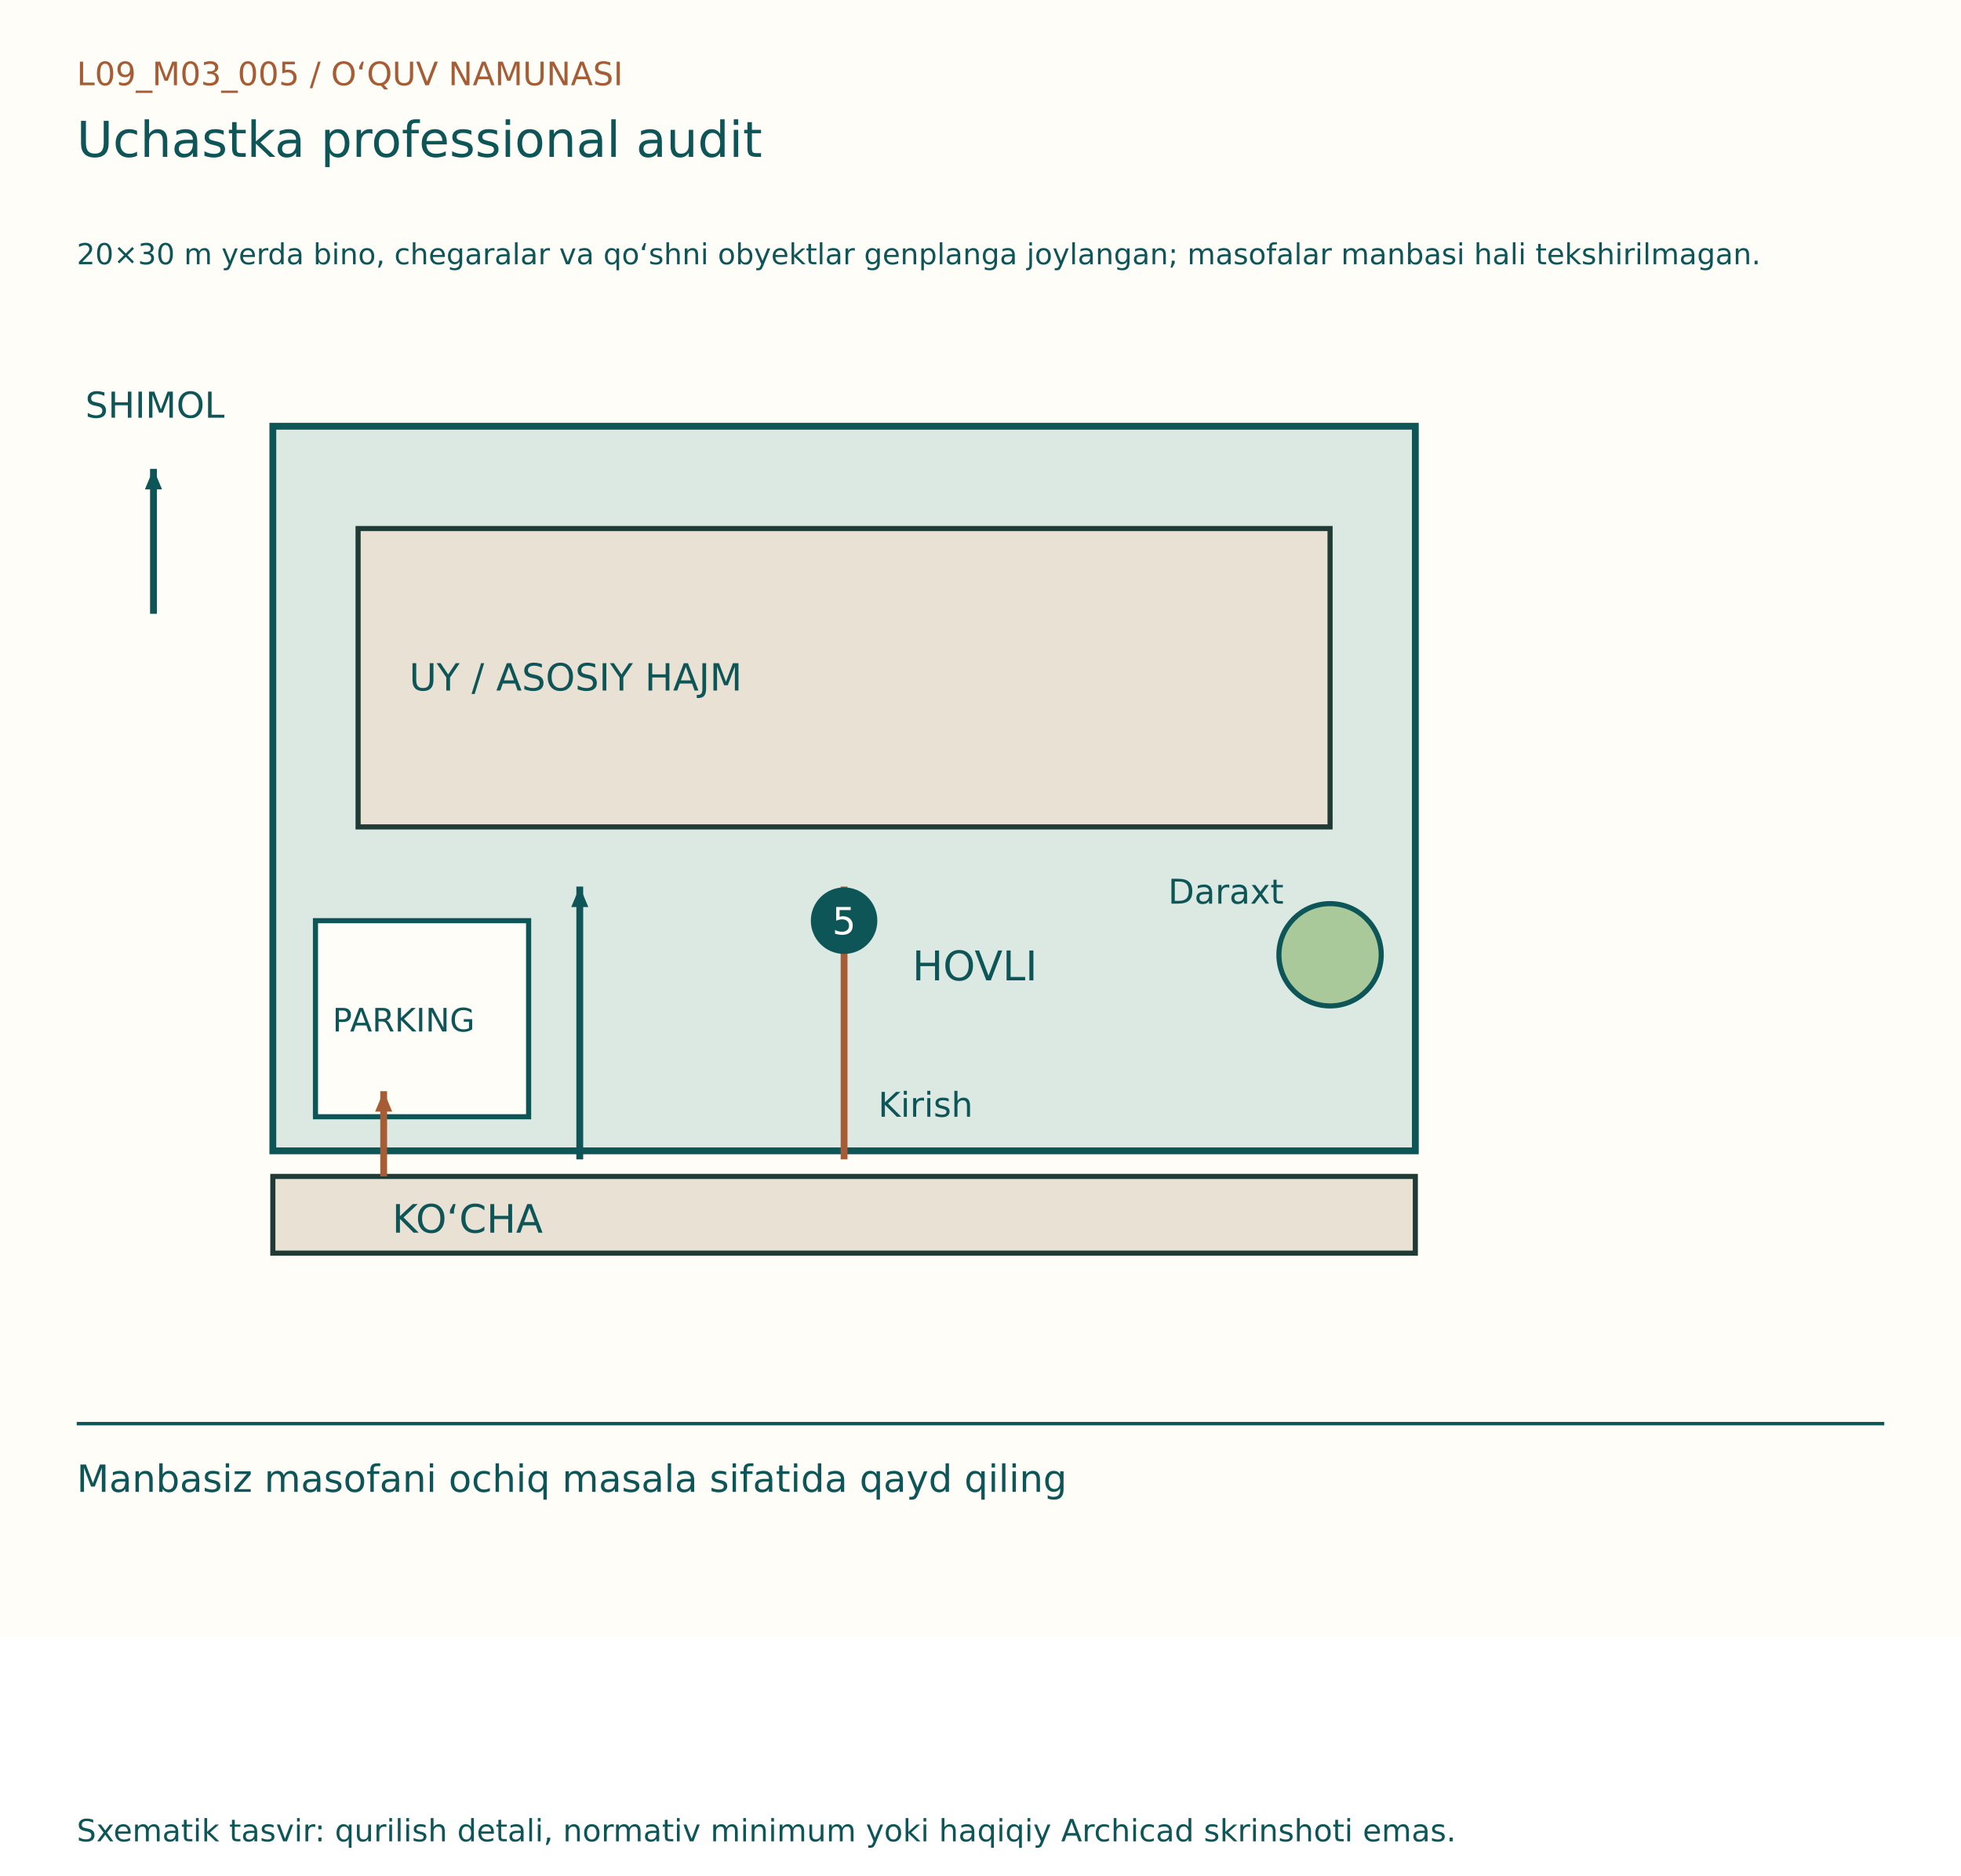
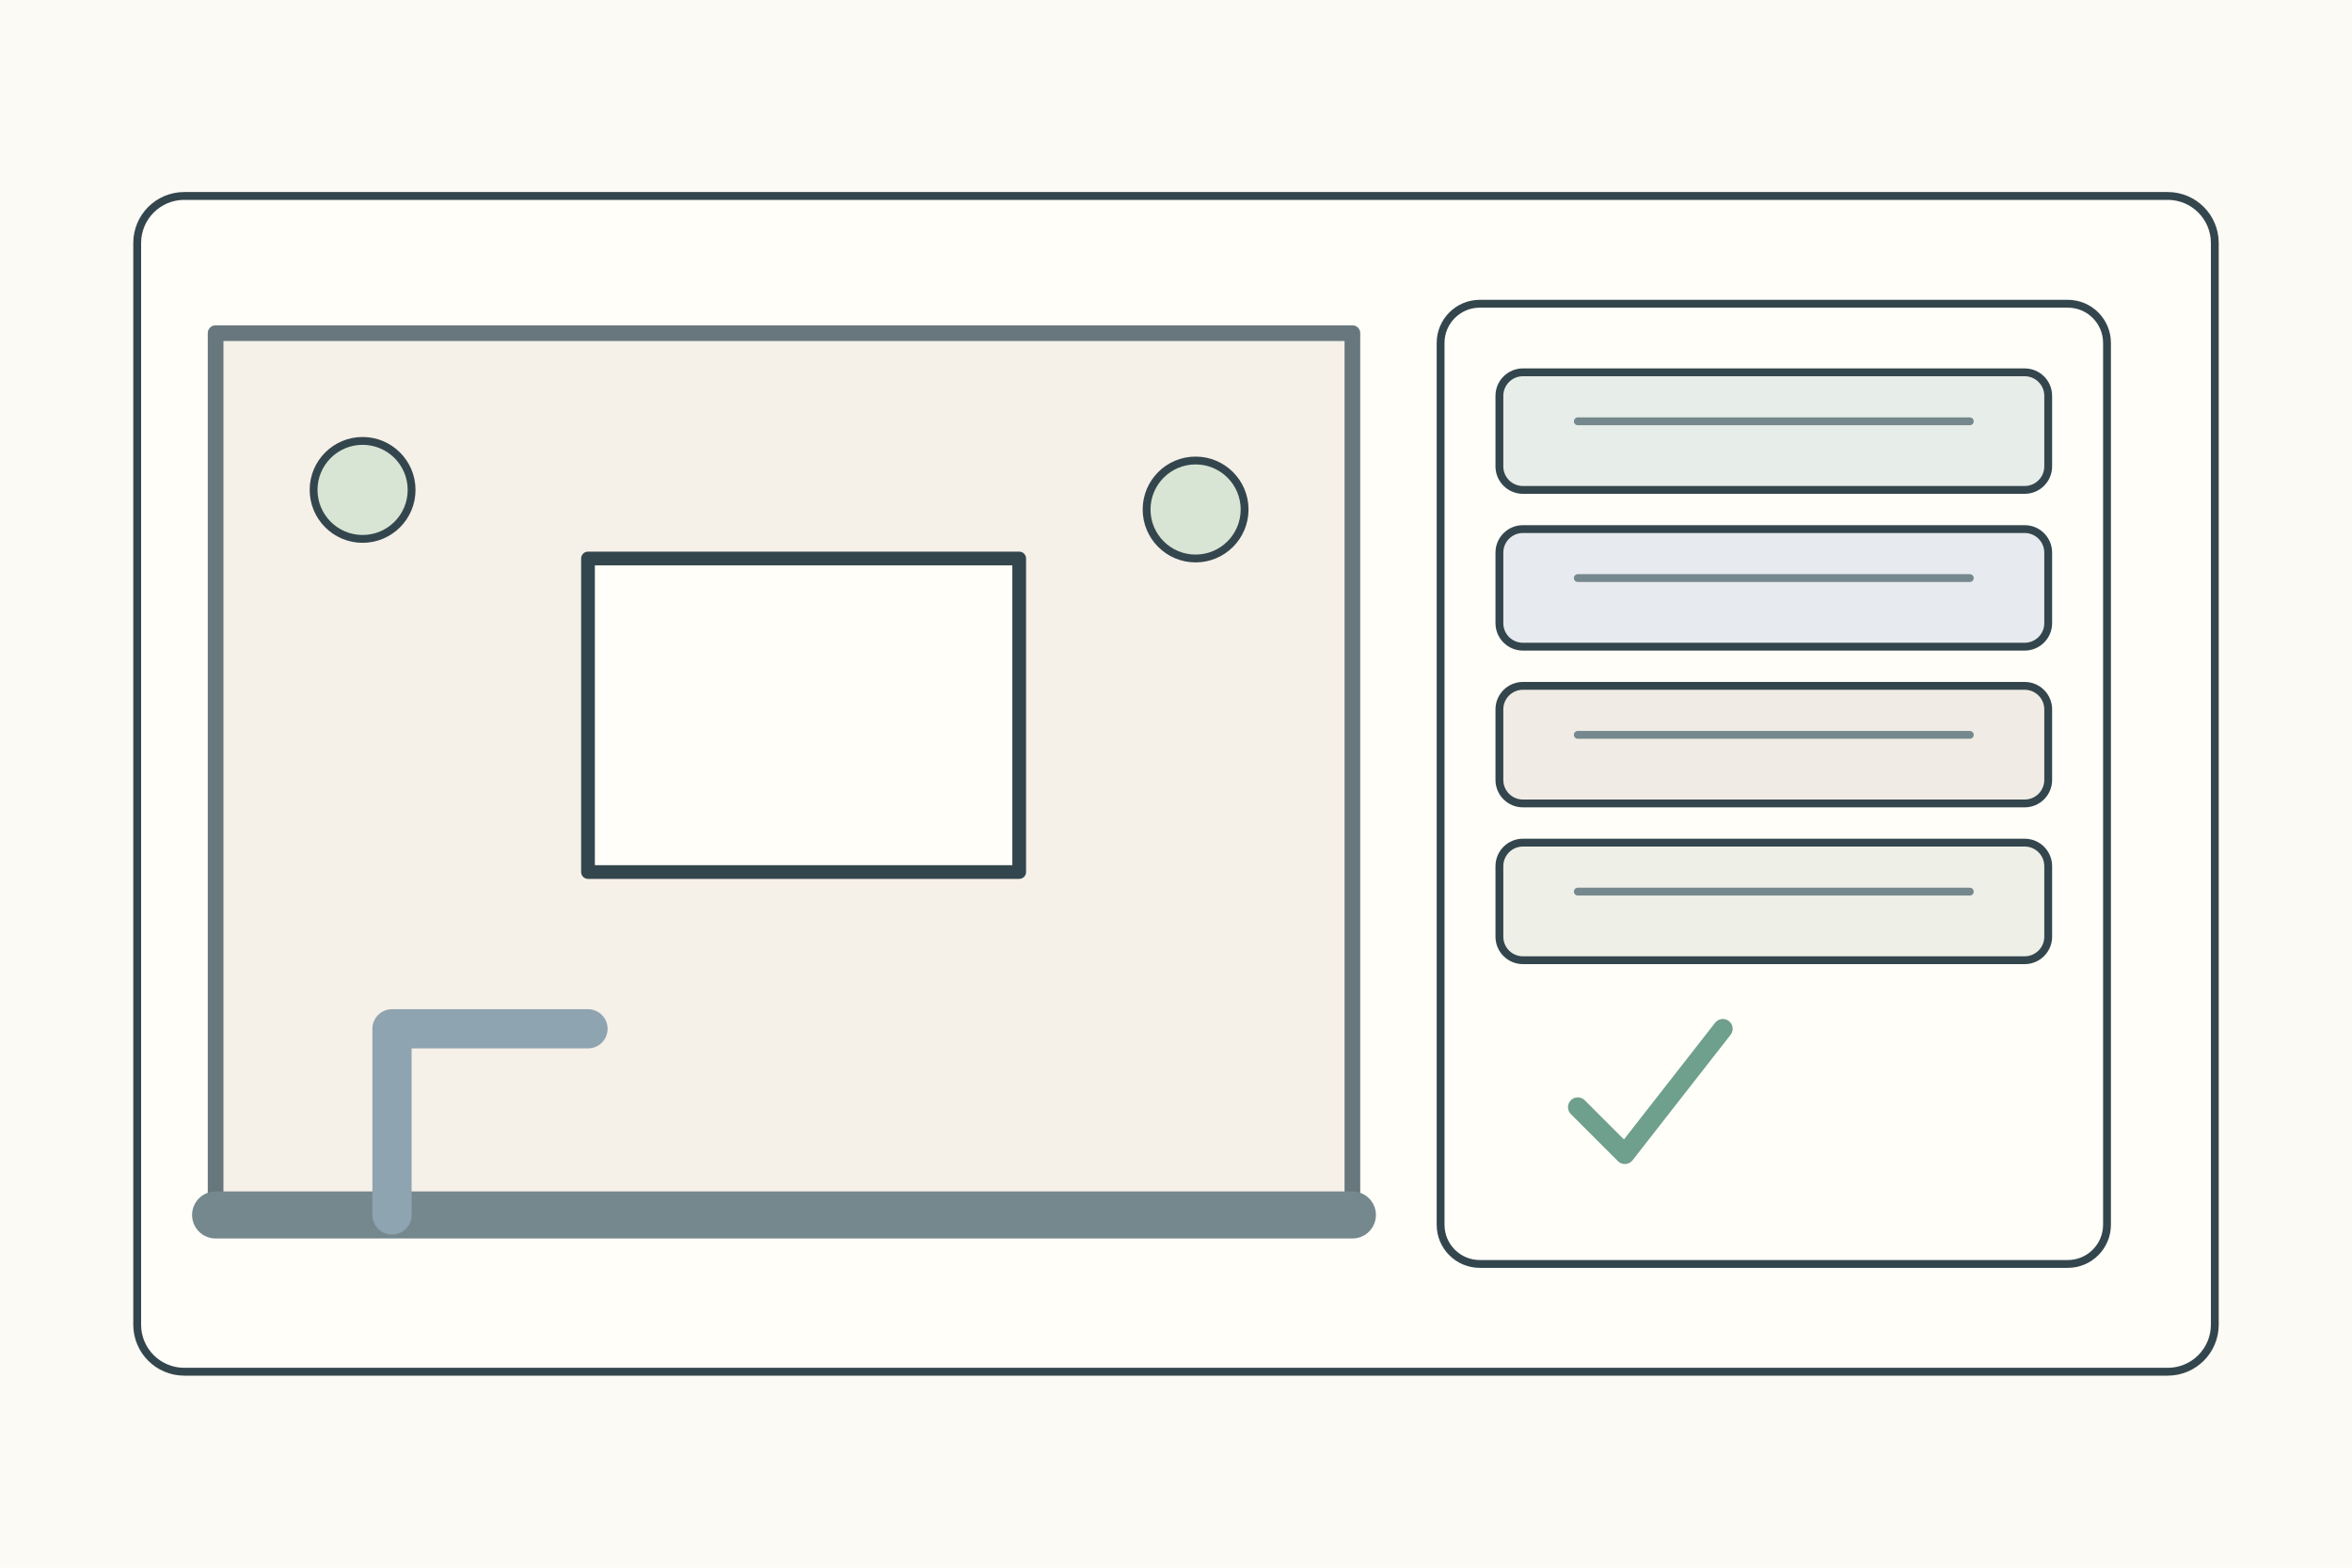
- <svg xmlns="http://www.w3.org/2000/svg" width="1150" height="1100" viewBox="0 0 1150 1100">
-   <rect width="1150" height="960" fill="#FFFDF7" />
-   <g font-family="DejaVu Sans, Segoe UI, sans-serif">
-     <text x="45" y="50" font-size="19" fill="#A65D35">L09_M03_005  /  O‘QUV NAMUNASI</text>
-     <text x="45" y="92" font-size="29" fill="#0E5558">Uchastka professional audit</text>
-     <text x="45" y="155" font-size="17" fill="#0E5558">20×30 m yerda bino, chegaralar va qo‘shni obyektlar genplanga joylangan; masofalar manbasi hali tekshirilmagan.</text>
-     <g transform="translate(0,80)">
-       <rect x="160" y="170" width="670" height="425" fill="#DBE9E2" stroke="#0E5558" stroke-width="4" />
-       <rect x="160" y="610" width="670" height="45" fill="#E9E1D3" stroke="#203B36" stroke-width="3" />
-       <text x="230" y="643" font-size="23" fill="#0E5558">KO‘CHA</text>
-       <line x1="90" y1="280" x2="90" y2="195" stroke="#0E5558" stroke-width="4" />
-       <path d="M90, 195 l-12,-5 l0,10 Z" fill="#0E5558" transform="rotate(-90.0 90 195)" />
-       <text x="50" y="165" font-size="21" fill="#0E5558">SHIMOL</text>
-       <rect x="210" y="230" width="570" height="175" fill="#E9E1D3" stroke="#203B36" stroke-width="3" />
-       <text x="240" y="325" font-size="22" fill="#0E5558">UY / ASOSIY HAJM</text>
-       <text x="535.0" y="495" font-size="24" fill="#0E5558">HOVLI</text>
-       <line x1="495.0" y1="600" x2="495.0" y2="440" stroke="#A65D35" stroke-width="4" />
-       <path d="M495.0, 440 l-12,-5 l0,10 Z" fill="#A65D35" transform="rotate(-90.0 495.0 440)" />
-       <text x="515.0" y="575" font-size="20" fill="#0E5558">Kirish</text>
-       <circle cx="780" cy="480" r="30" fill="#A9C99A" stroke="#0E5558" stroke-width="3" />
-       <text x="685" y="450" font-size="20" fill="#0E5558">Daraxt</text>
-       <rect x="185" y="460" width="125" height="115" fill="#FFFDF7" stroke="#0E5558" stroke-width="3" />
-       <text x="195" y="525" font-size="19" fill="#0E5558">PARKING</text>
-       <line x1="225" y1="610" x2="225" y2="560" stroke="#A65D35" stroke-width="4" />
-       <path d="M225, 560 l-12,-5 l0,10 Z" fill="#A65D35" transform="rotate(-90.0 225 560)" />
-       <line x1="340" y1="600" x2="340" y2="440" stroke="#0E5558" stroke-width="4" />
-       <path d="M340, 440 l-12,-5 l0,10 Z" fill="#0E5558" transform="rotate(-90.0 340 440)" />
-       <circle cx="495.0" cy="460" r="18" fill="#0E5558" stroke="#0E5558" stroke-width="3" />
-       <text x="488.0" y="468" font-size="22" fill="#FFFDF7">5</text>
+ <svg xmlns="http://www.w3.org/2000/svg" width="1200" height="800">
+   <rect width="1200" height="800" fill="#fbfaf4" />
+   <g stroke="#34464d" stroke-width="4" fill="none" stroke-linecap="round" stroke-linejoin="round">
+     <g transform="translate(70 100)">
+       <rect width="1060" height="600" rx="24" fill="#fffef9" />
+       <g transform="translate(40 70)">
+         <rect width="580" height="450" fill="#f5f0e8" stroke="#68777d" stroke-width="8" />
+         <rect x="190" y="115" width="220" height="160" fill="#fffef9" stroke-width="7" />
+         <path d="M0 450h580" stroke="#75888d" stroke-width="24" />
+         <circle cx="75" cy="80" r="25" fill="#d8e5d4" />
+         <circle cx="500" cy="90" r="25" fill="#d8e5d4" />
+         <path d="M90 450v-95h100" stroke="#8ea4b0" stroke-width="20" />
+       </g>
+       <g transform="translate(665 55)">
+         <rect width="340" height="490" rx="20" fill="#fffef9" />
+         <rect x="30" y="35" width="280" height="60" rx="12" fill="#e7eee9" />
+         <rect x="30" y="115" width="280" height="60" rx="12" fill="#e7ebef" />
+         <rect x="30" y="195" width="280" height="60" rx="12" fill="#f0ece5" />
+         <rect x="30" y="275" width="280" height="60" rx="12" fill="#eef0e8" />
+         <path d="M70 60h200M70 140h200M70 220h200M70 300h200" stroke="#75888d" />
+         <path d="M70 410l24 24 50-64" stroke="#6f9f8d" stroke-width="10" />
+       </g>
    </g>
-     <line x1="45" y1="835" x2="1105" y2="835" stroke="#0E5558" stroke-width="2" />
-     <text x="45" y="875" font-size="22" fill="#0E5558">Manbasiz masofani ochiq masala sifatida qayd qiling</text>
-     <text x="45" y="1080" font-size="18" fill="#0E5558">Sxematik tasvir: qurilish detali, normativ minimum yoki haqiqiy Archicad skrinshoti emas.</text>
  </g>
</svg>
